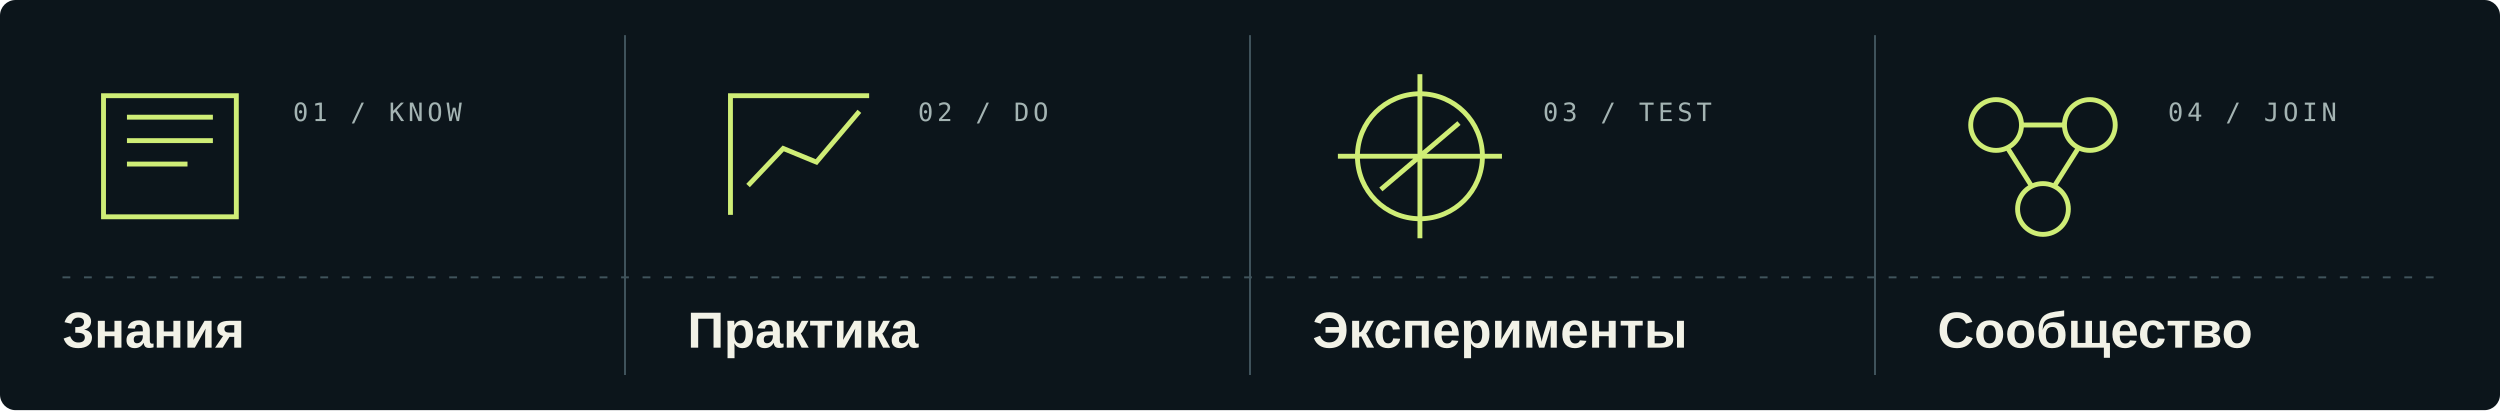
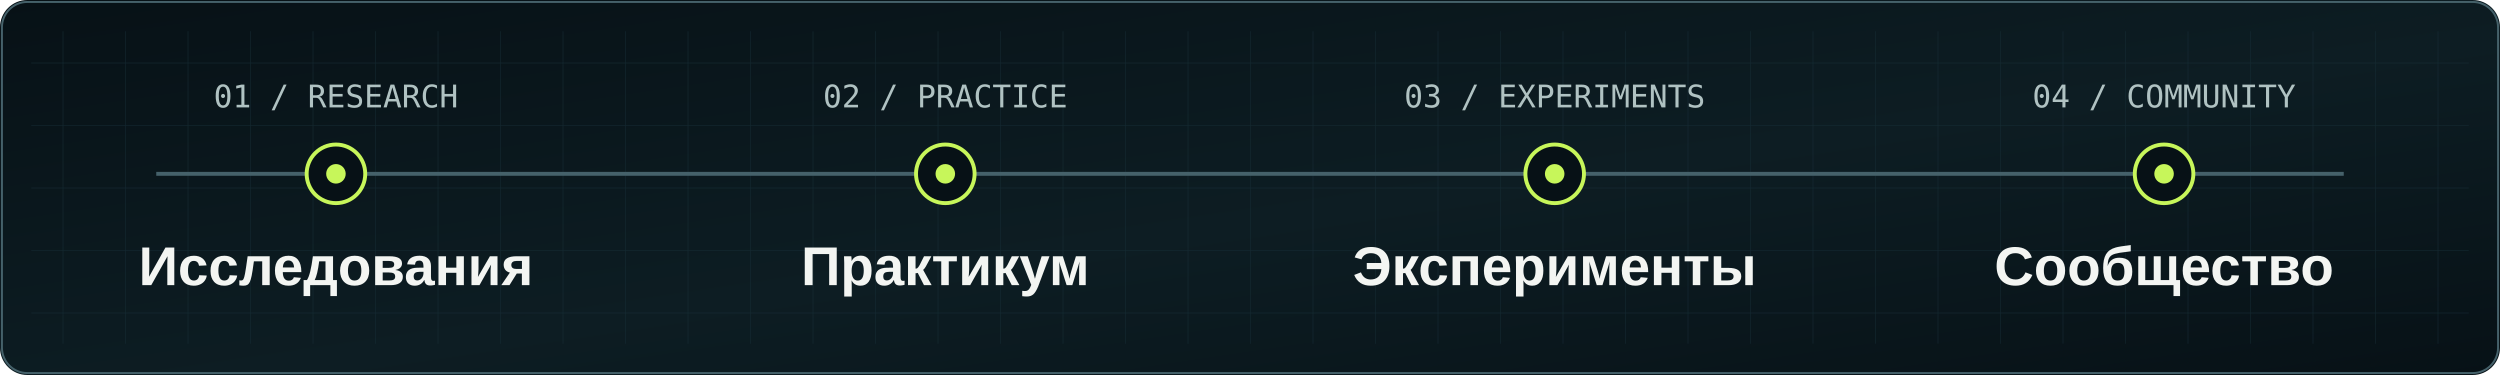
- <svg xmlns="http://www.w3.org/2000/svg" width="1280" height="210" viewBox="0 0 1280 210" role="img" aria-labelledby="t">
-   <rect width="1280" height="210" rx="8" fill="#0c151b" />
-   <path d="M320 18V192M640 18V192M960 18V192" stroke="#40545c" />
-   <path d="M32 142H1248" stroke="#40545c" stroke-dasharray="4 7" />
-   <g fill="none" stroke="#cfed76" stroke-width="2.5">
-     <path d="M53 49H121V111H53Z M65 60H109M65 72H109M65 84H96" />
-     <path d="M374 110V49H445M383 95L401 76 418 83 440 57" />
-     <circle cx="727" cy="80" r="32" />
-     <path d="M727 38V122M685 80H769M707 97L747 63" />
-     <circle cx="1022" cy="64" r="13" />
-     <circle cx="1070" cy="64" r="13" />
-     <circle cx="1046" cy="107" r="13" />
-     <path d="M1035 64H1057M1028 76L1040 95M1064 76L1052 95" />
-   </g>
-   <g font-family="monospace" font-size="13" fill="#a4b4b3" letter-spacing="2">
-     <text x="150" y="62">01 / KNOW</text>
-     <text x="470" y="62">02 / DO</text>
-     <text x="790" y="62">03 / TEST</text>
-     <text x="1110" y="62">04 / JOIN</text>
-   </g>
-   <g font-family="Arial,DejaVu Sans,sans-serif" fill="#f2f2e7" font-size="26" font-weight="700">
-     <text x="32" y="178">Знания</text>
-     <text x="352" y="178">Практика</text>
-     <text x="672" y="178">Эксперименты</text>
-     <text x="992" y="178">Сообщество</text>
+ <svg xmlns="http://www.w3.org/2000/svg" width="1280" height="192" viewBox="0 0 1280 192" role="img" aria-labelledby="title desc">
+   <defs>
+     <linearGradient id="base" x1="0" y1="0" x2="1" y2="1">
+       <stop stop-color="#071116" />
+       <stop offset=".55" stop-color="#0d1d23" />
+       <stop offset="1" stop-color="#071116" />
+     </linearGradient>
+     <pattern id="grid" width="32" height="32" patternUnits="userSpaceOnUse">
+       <path d="M32 0H0V32" fill="none" stroke="#183039" opacity=".62" stroke-width=".7" />
+     </pattern>
+   </defs>
+   <rect width="1280" height="192" rx="14" fill="url(#base)" />
+   <rect x="1" y="1" width="1278" height="190" rx="13" fill="none" stroke="#45616a" />
+   <g font-family="Arial, DejaVu Sans, sans-serif">
+     <rect x="16" y="16" width="1248" height="160" rx="6" fill="url(#grid)" />
+     <path d="M80 89H1200" stroke="#45616a" stroke-width="2" />
+     <circle cx="172" cy="89" r="15" fill="#071116" stroke="#c7f65a" stroke-width="2" />
+     <circle cx="172" cy="89" r="5" fill="#c7f65a" />
+     <text x="172" y="55" font-size="16" fill="#b0c2c2" text-anchor="middle" font-family="monospace">01 / RESEARCH</text>
+     <text x="172" y="146" font-size="28" fill="#f3f5f2" text-anchor="middle" font-weight="700">Исследования</text>
+     <circle cx="484" cy="89" r="15" fill="#071116" stroke="#c7f65a" stroke-width="2" />
+     <circle cx="484" cy="89" r="5" fill="#c7f65a" />
+     <text x="484" y="55" font-size="16" fill="#b0c2c2" text-anchor="middle" font-family="monospace">02 / PRACTICE</text>
+     <text x="484" y="146" font-size="28" fill="#f3f5f2" text-anchor="middle" font-weight="700">Практикум</text>
+     <circle cx="796" cy="89" r="15" fill="#071116" stroke="#c7f65a" stroke-width="2" />
+     <circle cx="796" cy="89" r="5" fill="#c7f65a" />
+     <text x="796" y="55" font-size="16" fill="#b0c2c2" text-anchor="middle" font-family="monospace">03 / EXPERIMENTS</text>
+     <text x="796" y="146" font-size="28" fill="#f3f5f2" text-anchor="middle" font-weight="700">Эксперименты</text>
+     <circle cx="1108" cy="89" r="15" fill="#071116" stroke="#c7f65a" stroke-width="2" />
+     <circle cx="1108" cy="89" r="5" fill="#c7f65a" />
+     <text x="1108" y="55" font-size="16" fill="#b0c2c2" text-anchor="middle" font-family="monospace">04 / COMMUNITY</text>
+     <text x="1108" y="146" font-size="28" fill="#f3f5f2" text-anchor="middle" font-weight="700">Сообщество</text>
  </g>
</svg>
